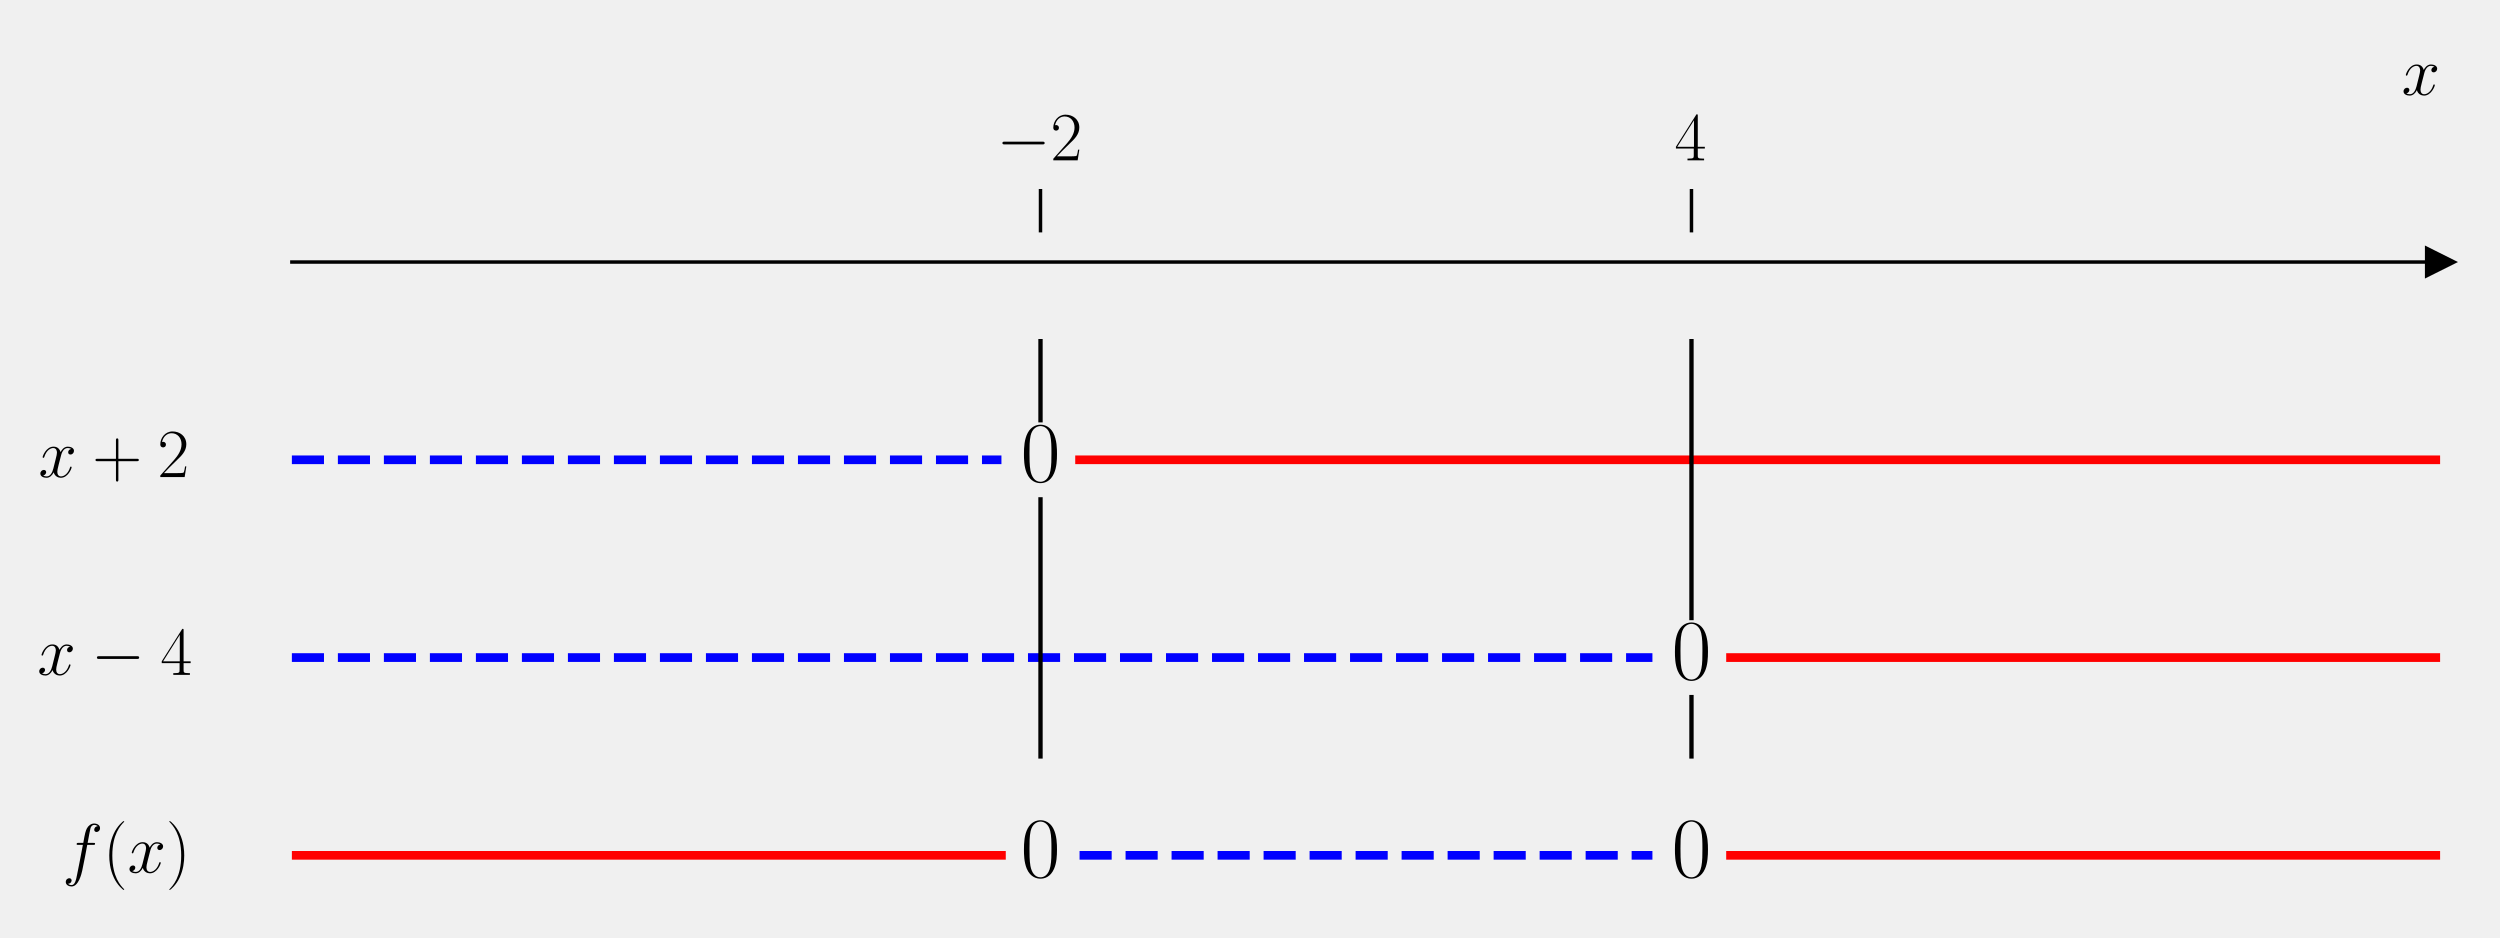
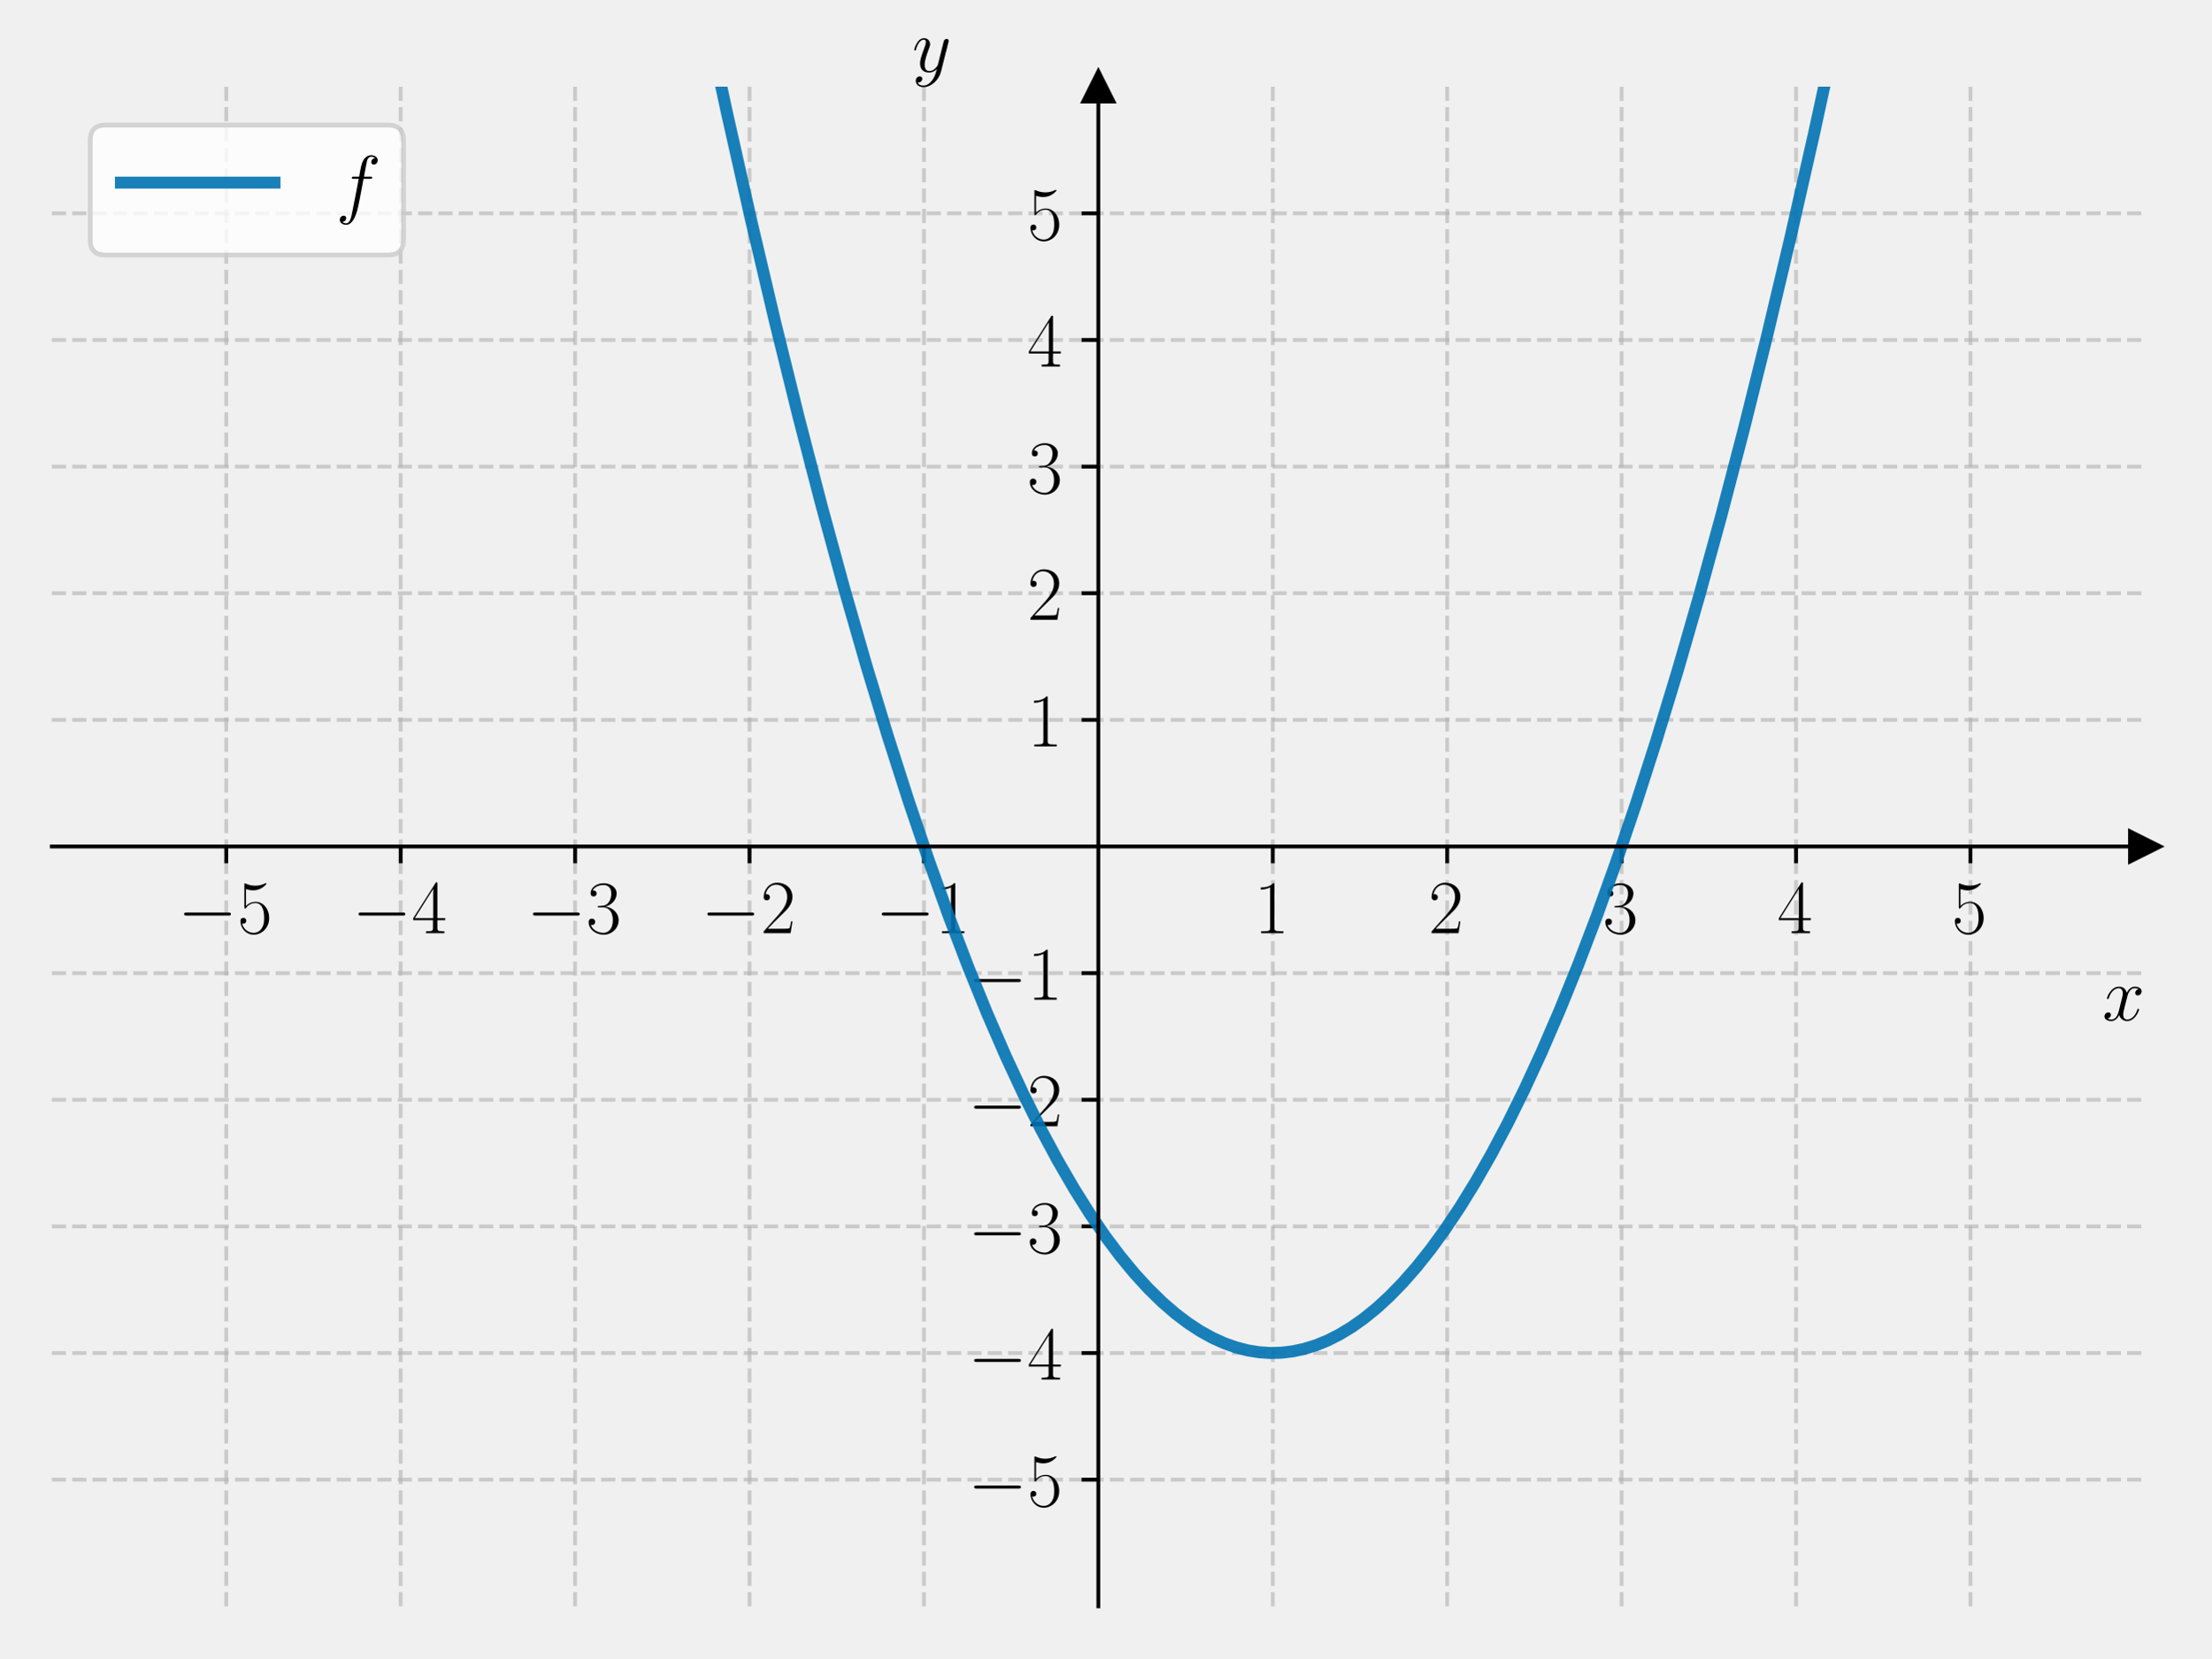
- <svg xmlns="http://www.w3.org/2000/svg" xmlns:xlink="http://www.w3.org/1999/xlink" width="576pt" height="216pt" viewBox="0 0 576 216" version="1.1">
+ <svg xmlns="http://www.w3.org/2000/svg" xmlns:xlink="http://www.w3.org/1999/xlink" width="460.8pt" height="345.6pt" viewBox="0 0 460.8 345.6" version="1.1">
  <defs>
    <style type="text/css">*{stroke-linejoin: round; stroke-linecap: butt}</style>
  </defs>
  <g id="figure_1">
    <g id="patch_1">
-       <path d="M 0 216  L 576 216  L 576 0  L 0 0  L 0 216  z " style="fill: none" />
+       <path d="M 0 345.6  L 460.8 345.6  L 460.8 0  L 0 0  L 0 345.6  z " style="fill: none" />
    </g>
    <g id="axes_1">
      <g id="patch_2">
-         <path d="M 67.247 203.904  L 562.2 203.904  L 562.2 53.539  L 67.247 53.539  L 67.247 203.904  z " style="fill: none" />
+         <path d="M 10.8 334.8  L 447 334.8  L 447 18.065  L 10.8 18.065  L 10.8 334.8  z " style="fill: none" />
      </g>
      <g id="matplotlib.axis_1">
        <g id="xtick_1">
          <g id="line2d_1">
+             <path d="M 47.15 334.8  L 47.15 18.065  " clip-path="url(#p66d8fdb68d)" style="fill: none; stroke-dasharray: 2.96,1.28; stroke-dashoffset: 0; stroke: #b0b0b0; stroke-opacity: 0.6; stroke-width: 0.8" />
+           </g>
+           <g id="line2d_2">
            <defs>
-               <path id="mb12746d42f" d="M 0 0  L 0 -10  " style="stroke: #000000; stroke-width: 0.8" />
+               <path id="m7417558e84" d="M 0 0  L 0 3.5  " style="stroke: #000000; stroke-width: 0.8" />
            </defs>
            <g>
-               <use xlink:href="#mb12746d42f" x="239.731" y="53.539" style="stroke: #000000; stroke-width: 0.8" />
+               <use xlink:href="#m7417558e84" x="47.15" y="176.432" style="stroke: #000000; stroke-width: 0.8" />
            </g>
          </g>
          <g id="text_1">
-             <g transform="translate(229.6295 36.93918) scale(0.16 -0.16)">
+             <g transform="translate(37.04901 194.5019) scale(0.16 -0.16)">
              <defs>
                <path id="CMSY10-0" d="M 4218 1472  C 4326 1472 4442 1472 4442 1600  C 4442 1728 4326 1728 4218 1728  L 755 1728  C 646 1728 531 1728 531 1600  C 531 1472 646 1472 755 1472  L 4218 1472  z " transform="scale(0.015625)" />
-                 <path id="CMR17-32" d="M 2669 989  L 2554 989  C 2490 536 2438 459 2413 420  C 2381 369 1920 369 1830 369  L 602 369  C 832 619 1280 1072 1824 1597  C 2214 1967 2669 2402 2669 3035  C 2669 3790 2067 4224 1395 4224  C 691 4224 262 3604 262 3030  C 262 2780 448 2748 525 2748  C 589 2748 781 2787 781 3010  C 781 3207 614 3264 525 3264  C 486 3264 448 3258 422 3245  C 544 3790 915 4058 1306 4058  C 1862 4058 2227 3617 2227 3035  C 2227 2479 1901 2000 1536 1584  L 262 146  L 262 0  L 2515 0  L 2669 989  z " transform="scale(0.015625)" />
+                 <path id="CMR17-35" d="M 730 3692  C 794 3666 1056 3584 1325 3584  C 1920 3584 2246 3911 2432 4100  C 2432 4157 2432 4192 2394 4192  C 2387 4192 2374 4192 2323 4163  C 2099 4058 1837 3973 1517 3973  C 1325 3973 1037 3999 723 4139  C 653 4171 640 4171 634 4171  C 602 4171 595 4164 595 4037  L 595 2203  C 595 2089 595 2057 659 2057  C 691 2057 704 2070 736 2114  C 941 2401 1222 2522 1542 2522  C 1766 2522 2246 2382 2246 1289  C 2246 1085 2246 715 2054 421  C 1894 159 1645 25 1370 25  C 947 25 518 320 403 814  C 429 807 480 795 506 795  C 589 795 749 840 749 1038  C 749 1210 627 1280 506 1280  C 358 1280 262 1190 262 1011  C 262 454 704 -128 1382 -128  C 2042 -128 2669 440 2669 1264  C 2669 2030 2170 2624 1549 2624  C 1222 2624 947 2503 730 2274  L 730 3692  z " transform="scale(0.015625)" />
              </defs>
              <use xlink:href="#CMSY10-0" transform="scale(0.996264)" />
-               <use xlink:href="#CMR17-32" transform="translate(77.48747 0) scale(0.996264)" />
+               <use xlink:href="#CMR17-35" transform="translate(77.48747 0) scale(0.996264)" />
            </g>
          </g>
        </g>
        <g id="xtick_2">
-           <g id="line2d_2">
-             <g>
-               <use xlink:href="#mb12746d42f" x="389.716" y="53.539" style="stroke: #000000; stroke-width: 0.8" />
+           <g id="line2d_3">
+             <path d="M 83.5 334.8  L 83.5 18.065  " clip-path="url(#p66d8fdb68d)" style="fill: none; stroke-dasharray: 2.96,1.28; stroke-dashoffset: 0; stroke: #b0b0b0; stroke-opacity: 0.6; stroke-width: 0.8" />
+           </g>
+           <g id="line2d_4">
+             <g>
+               <use xlink:href="#m7417558e84" x="83.5" y="176.432" style="stroke: #000000; stroke-width: 0.8" />
            </g>
          </g>
          <g id="text_2">
-             <g transform="translate(385.8143 36.93918) scale(0.16 -0.16)">
+             <g transform="translate(73.39901 194.5019) scale(0.16 -0.16)">
              <defs>
                <path id="CMR17-34" d="M 2150 4122  C 2150 4256 2144 4256 2029 4256  L 128 1254  L 128 1088  L 1779 1088  L 1779 457  C 1779 224 1766 160 1318 160  L 1197 160  L 1197 0  C 1402 0 1747 0 1965 0  C 2182 0 2528 0 2733 0  L 2733 160  L 2611 160  C 2163 160 2150 224 2150 457  L 2150 1088  L 2803 1088  L 2803 1254  L 2150 1254  L 2150 4122  z M 1798 3703  L 1798 1254  L 256 1254  L 1798 3703  z " transform="scale(0.015625)" />
              </defs>
+               <use xlink:href="#CMSY10-0" transform="scale(0.996264)" />
+               <use xlink:href="#CMR17-34" transform="translate(77.48747 0) scale(0.996264)" />
+             </g>
+           </g>
+         </g>
+         <g id="xtick_3">
+           <g id="line2d_5">
+             <path d="M 119.85 334.8  L 119.85 18.065  " clip-path="url(#p66d8fdb68d)" style="fill: none; stroke-dasharray: 2.96,1.28; stroke-dashoffset: 0; stroke: #b0b0b0; stroke-opacity: 0.6; stroke-width: 0.8" />
+           </g>
+           <g id="line2d_6">
+             <g>
+               <use xlink:href="#m7417558e84" x="119.85" y="176.432" style="stroke: #000000; stroke-width: 0.8" />
+             </g>
+           </g>
+           <g id="text_3">
+             <g transform="translate(109.749 194.5019) scale(0.16 -0.16)">
+               <defs>
+                 <path id="CMR17-33" d="M 1414 2157  C 1984 2157 2234 1662 2234 1090  C 2234 320 1824 25 1453 25  C 1114 25 563 194 390 693  C 422 680 454 680 486 680  C 640 680 755 782 755 948  C 755 1133 614 1216 486 1216  C 378 1216 211 1165 211 926  C 211 335 787 -128 1466 -128  C 2176 -128 2720 430 2720 1085  C 2720 1707 2208 2157 1600 2227  C 2086 2328 2554 2756 2554 3329  C 2554 3820 2048 4179 1472 4179  C 890 4179 378 3829 378 3329  C 378 3110 544 3072 627 3072  C 762 3072 877 3155 877 3321  C 877 3486 762 3569 627 3569  C 602 3569 570 3569 544 3557  C 730 3959 1235 4032 1459 4032  C 1683 4032 2106 3925 2106 3320  C 2106 3143 2080 2828 1862 2550  C 1670 2304 1453 2304 1242 2284  C 1210 2284 1062 2269 1037 2269  C 992 2263 966 2257 966 2208  C 966 2163 973 2157 1101 2157  L 1414 2157  z " transform="scale(0.015625)" />
+               </defs>
+               <use xlink:href="#CMSY10-0" transform="scale(0.996264)" />
+               <use xlink:href="#CMR17-33" transform="translate(77.48747 0) scale(0.996264)" />
+             </g>
+           </g>
+         </g>
+         <g id="xtick_4">
+           <g id="line2d_7">
+             <path d="M 156.2 334.8  L 156.2 18.065  " clip-path="url(#p66d8fdb68d)" style="fill: none; stroke-dasharray: 2.96,1.28; stroke-dashoffset: 0; stroke: #b0b0b0; stroke-opacity: 0.6; stroke-width: 0.8" />
+           </g>
+           <g id="line2d_8">
+             <g>
+               <use xlink:href="#m7417558e84" x="156.2" y="176.432" style="stroke: #000000; stroke-width: 0.8" />
+             </g>
+           </g>
+           <g id="text_4">
+             <g transform="translate(146.099 194.5019) scale(0.16 -0.16)">
+               <defs>
+                 <path id="CMR17-32" d="M 2669 989  L 2554 989  C 2490 536 2438 459 2413 420  C 2381 369 1920 369 1830 369  L 602 369  C 832 619 1280 1072 1824 1597  C 2214 1967 2669 2402 2669 3035  C 2669 3790 2067 4224 1395 4224  C 691 4224 262 3604 262 3030  C 262 2780 448 2748 525 2748  C 589 2748 781 2787 781 3010  C 781 3207 614 3264 525 3264  C 486 3264 448 3258 422 3245  C 544 3790 915 4058 1306 4058  C 1862 4058 2227 3617 2227 3035  C 2227 2479 1901 2000 1536 1584  L 262 146  L 262 0  L 2515 0  L 2669 989  z " transform="scale(0.015625)" />
+               </defs>
+               <use xlink:href="#CMSY10-0" transform="scale(0.996264)" />
+               <use xlink:href="#CMR17-32" transform="translate(77.48747 0) scale(0.996264)" />
+             </g>
+           </g>
+         </g>
+         <g id="xtick_5">
+           <g id="line2d_9">
+             <path d="M 192.55 334.8  L 192.55 18.065  " clip-path="url(#p66d8fdb68d)" style="fill: none; stroke-dasharray: 2.96,1.28; stroke-dashoffset: 0; stroke: #b0b0b0; stroke-opacity: 0.6; stroke-width: 0.8" />
+           </g>
+           <g id="line2d_10">
+             <g>
+               <use xlink:href="#m7417558e84" x="192.55" y="176.432" style="stroke: #000000; stroke-width: 0.8" />
+             </g>
+           </g>
+           <g id="text_5">
+             <g transform="translate(182.449 194.5019) scale(0.16 -0.16)">
+               <defs>
+                 <path id="CMR17-31" d="M 1702 4058  C 1702 4192 1696 4192 1606 4192  C 1357 3916 979 3827 621 3827  C 602 3827 570 3827 563 3808  C 557 3795 557 3782 557 3648  C 755 3648 1088 3686 1344 3839  L 1344 461  C 1344 236 1331 160 781 160  L 589 160  L 589 0  C 896 0 1216 0 1523 0  C 1830 0 2150 0 2458 0  L 2458 160  L 2266 160  C 1715 160 1702 230 1702 458  L 1702 4058  z " transform="scale(0.015625)" />
+               </defs>
+               <use xlink:href="#CMSY10-0" transform="scale(0.996264)" />
+               <use xlink:href="#CMR17-31" transform="translate(77.48747 0) scale(0.996264)" />
+             </g>
+           </g>
+         </g>
+         <g id="xtick_6">
+           <g id="line2d_11">
+             <path d="M 265.25 334.8  L 265.25 18.065  " clip-path="url(#p66d8fdb68d)" style="fill: none; stroke-dasharray: 2.96,1.28; stroke-dashoffset: 0; stroke: #b0b0b0; stroke-opacity: 0.6; stroke-width: 0.8" />
+           </g>
+           <g id="line2d_12">
+             <g>
+               <use xlink:href="#m7417558e84" x="265.25" y="176.432" style="stroke: #000000; stroke-width: 0.8" />
+             </g>
+           </g>
+           <g id="text_6">
+             <g transform="translate(261.348 194.5019) scale(0.16 -0.16)">
+               <use xlink:href="#CMR17-31" transform="scale(0.996264)" />
+             </g>
+           </g>
+         </g>
+         <g id="xtick_7">
+           <g id="line2d_13">
+             <path d="M 301.6 334.8  L 301.6 18.065  " clip-path="url(#p66d8fdb68d)" style="fill: none; stroke-dasharray: 2.96,1.28; stroke-dashoffset: 0; stroke: #b0b0b0; stroke-opacity: 0.6; stroke-width: 0.8" />
+           </g>
+           <g id="line2d_14">
+             <g>
+               <use xlink:href="#m7417558e84" x="301.6" y="176.432" style="stroke: #000000; stroke-width: 0.8" />
+             </g>
+           </g>
+           <g id="text_7">
+             <g transform="translate(297.698 194.5019) scale(0.16 -0.16)">
+               <use xlink:href="#CMR17-32" transform="scale(0.996264)" />
+             </g>
+           </g>
+         </g>
+         <g id="xtick_8">
+           <g id="line2d_15">
+             <path d="M 337.95 334.8  L 337.95 18.065  " clip-path="url(#p66d8fdb68d)" style="fill: none; stroke-dasharray: 2.96,1.28; stroke-dashoffset: 0; stroke: #b0b0b0; stroke-opacity: 0.6; stroke-width: 0.8" />
+           </g>
+           <g id="line2d_16">
+             <g>
+               <use xlink:href="#m7417558e84" x="337.95" y="176.432" style="stroke: #000000; stroke-width: 0.8" />
+             </g>
+           </g>
+           <g id="text_8">
+             <g transform="translate(334.048 194.5019) scale(0.16 -0.16)">
+               <use xlink:href="#CMR17-33" transform="scale(0.996264)" />
+             </g>
+           </g>
+         </g>
+         <g id="xtick_9">
+           <g id="line2d_17">
+             <path d="M 374.3 334.8  L 374.3 18.065  " clip-path="url(#p66d8fdb68d)" style="fill: none; stroke-dasharray: 2.96,1.28; stroke-dashoffset: 0; stroke: #b0b0b0; stroke-opacity: 0.6; stroke-width: 0.8" />
+           </g>
+           <g id="line2d_18">
+             <g>
+               <use xlink:href="#m7417558e84" x="374.3" y="176.432" style="stroke: #000000; stroke-width: 0.8" />
+             </g>
+           </g>
+           <g id="text_9">
+             <g transform="translate(370.398 194.5019) scale(0.16 -0.16)">
              <use xlink:href="#CMR17-34" transform="scale(0.996264)" />
            </g>
          </g>
        </g>
-         <g id="text_3">
-           <g transform="translate(553.3306 21.86959) scale(0.16 -0.16)">
+         <g id="xtick_10">
+           <g id="line2d_19">
+             <path d="M 410.65 334.8  L 410.65 18.065  " clip-path="url(#p66d8fdb68d)" style="fill: none; stroke-dasharray: 2.96,1.28; stroke-dashoffset: 0; stroke: #b0b0b0; stroke-opacity: 0.6; stroke-width: 0.8" />
+           </g>
+           <g id="line2d_20">
+             <g>
+               <use xlink:href="#m7417558e84" x="410.65" y="176.432" style="stroke: #000000; stroke-width: 0.8" />
+             </g>
+           </g>
+           <g id="text_10">
+             <g transform="translate(406.748 194.5019) scale(0.16 -0.16)">
+               <use xlink:href="#CMR17-35" transform="scale(0.996264)" />
+             </g>
+           </g>
+         </g>
+         <g id="text_11">
+           <g transform="translate(438.1306 212.6709) scale(0.16 -0.16)">
            <defs>
              <path id="CMMI12-78" d="M 3034 2606  C 2829 2567 2752 2414 2752 2293  C 2752 2139 2874 2088 2963 2088  C 3155 2088 3290 2254 3290 2427  C 3290 2695 2982 2816 2714 2816  C 2323 2816 2106 2433 2048 2312  C 1901 2816 1504 2816 1389 2816  C 736 2816 390 1980 390 1839  C 390 1814 416 1782 461 1782  C 512 1782 525 1820 538 1846  C 755 2555 1184 2689 1370 2689  C 1658 2689 1715 2420 1715 2267  C 1715 2127 1677 1980 1600 1673  L 1382 798  C 1286 415 1101 64 762 64  C 730 64 570 64 435 147  C 666 192 717 383 717 460  C 717 588 621 664 499 664  C 346 664 179 530 179 326  C 179 57 480 -64 755 -64  C 1062 -64 1280 179 1414 441  C 1517 64 1837 -64 2074 -64  C 2726 -64 3072 773 3072 913  C 3072 945 3046 971 3008 971  C 2950 971 2944 939 2925 888  C 2752 326 2381 64 2093 64  C 1869 64 1747 230 1747 492  C 1747 632 1773 734 1875 1156  L 2099 2024  C 2195 2408 2413 2689 2707 2689  C 2720 2689 2899 2689 3034 2606  z " transform="scale(0.015625)" />
            </defs>
            <use xlink:href="#CMMI12-78" transform="scale(0.996264)" />
          </g>
        </g>
      </g>
-       <g id="matplotlib.axis_2" />
-       <g id="line2d_3">
+       <g id="matplotlib.axis_2">
+         <g id="ytick_1">
+           <g id="line2d_21">
+             <path d="M 10.8 308.405  L 447 308.405  " clip-path="url(#p66d8fdb68d)" style="fill: none; stroke-dasharray: 2.96,1.28; stroke-dashoffset: 0; stroke: #b0b0b0; stroke-opacity: 0.6; stroke-width: 0.8" />
+           </g>
+           <g id="line2d_22">
+             <defs>
+               <path id="m93bd5b681a" d="M 0 0  L -3.5 0  " style="stroke: #000000; stroke-width: 0.8" />
+             </defs>
+             <g>
+               <use xlink:href="#m93bd5b681a" x="228.9" y="308.405" style="stroke: #000000; stroke-width: 0.8" />
+             </g>
+           </g>
+           <g id="text_12">
+             <g transform="translate(201.698 313.9402) scale(0.16 -0.16)">
+               <use xlink:href="#CMSY10-0" transform="scale(0.996264)" />
+               <use xlink:href="#CMR17-35" transform="translate(77.48747 0) scale(0.996264)" />
+             </g>
+           </g>
+         </g>
+         <g id="ytick_2">
+           <g id="line2d_23">
+             <path d="M 10.8 282.011  L 447 282.011  " clip-path="url(#p66d8fdb68d)" style="fill: none; stroke-dasharray: 2.96,1.28; stroke-dashoffset: 0; stroke: #b0b0b0; stroke-opacity: 0.6; stroke-width: 0.8" />
+           </g>
+           <g id="line2d_24">
+             <g>
+               <use xlink:href="#m93bd5b681a" x="228.9" y="282.011" style="stroke: #000000; stroke-width: 0.8" />
+             </g>
+           </g>
+           <g id="text_13">
+             <g transform="translate(201.698 287.5455) scale(0.16 -0.16)">
+               <use xlink:href="#CMSY10-0" transform="scale(0.996264)" />
+               <use xlink:href="#CMR17-34" transform="translate(77.48747 0) scale(0.996264)" />
+             </g>
+           </g>
+         </g>
+         <g id="ytick_3">
+           <g id="line2d_25">
+             <path d="M 10.8 255.616  L 447 255.616  " clip-path="url(#p66d8fdb68d)" style="fill: none; stroke-dasharray: 2.96,1.28; stroke-dashoffset: 0; stroke: #b0b0b0; stroke-opacity: 0.6; stroke-width: 0.8" />
+           </g>
+           <g id="line2d_26">
+             <g>
+               <use xlink:href="#m93bd5b681a" x="228.9" y="255.616" style="stroke: #000000; stroke-width: 0.8" />
+             </g>
+           </g>
+           <g id="text_14">
+             <g transform="translate(201.698 261.1509) scale(0.16 -0.16)">
+               <use xlink:href="#CMSY10-0" transform="scale(0.996264)" />
+               <use xlink:href="#CMR17-33" transform="translate(77.48747 0) scale(0.996264)" />
+             </g>
+           </g>
+         </g>
+         <g id="ytick_4">
+           <g id="line2d_27">
+             <path d="M 10.8 229.222  L 447 229.222  " clip-path="url(#p66d8fdb68d)" style="fill: none; stroke-dasharray: 2.96,1.28; stroke-dashoffset: 0; stroke: #b0b0b0; stroke-opacity: 0.6; stroke-width: 0.8" />
+           </g>
+           <g id="line2d_28">
+             <g>
+               <use xlink:href="#m93bd5b681a" x="228.9" y="229.222" style="stroke: #000000; stroke-width: 0.8" />
+             </g>
+           </g>
+           <g id="text_15">
+             <g transform="translate(201.698 234.7563) scale(0.16 -0.16)">
+               <use xlink:href="#CMSY10-0" transform="scale(0.996264)" />
+               <use xlink:href="#CMR17-32" transform="translate(77.48747 0) scale(0.996264)" />
+             </g>
+           </g>
+         </g>
+         <g id="ytick_5">
+           <g id="line2d_29">
+             <path d="M 10.8 202.827  L 447 202.827  " clip-path="url(#p66d8fdb68d)" style="fill: none; stroke-dasharray: 2.96,1.28; stroke-dashoffset: 0; stroke: #b0b0b0; stroke-opacity: 0.6; stroke-width: 0.8" />
+           </g>
+           <g id="line2d_30">
+             <g>
+               <use xlink:href="#m93bd5b681a" x="228.9" y="202.827" style="stroke: #000000; stroke-width: 0.8" />
+             </g>
+           </g>
+           <g id="text_16">
+             <g transform="translate(201.698 208.3617) scale(0.16 -0.16)">
+               <use xlink:href="#CMSY10-0" transform="scale(0.996264)" />
+               <use xlink:href="#CMR17-31" transform="translate(77.48747 0) scale(0.996264)" />
+             </g>
+           </g>
+         </g>
+         <g id="ytick_6">
+           <g id="line2d_31">
+             <path d="M 10.8 150.038  L 447 150.038  " clip-path="url(#p66d8fdb68d)" style="fill: none; stroke-dasharray: 2.96,1.28; stroke-dashoffset: 0; stroke: #b0b0b0; stroke-opacity: 0.6; stroke-width: 0.8" />
+           </g>
+           <g id="line2d_32">
+             <g>
+               <use xlink:href="#m93bd5b681a" x="228.9" y="150.038" style="stroke: #000000; stroke-width: 0.8" />
+             </g>
+           </g>
+           <g id="text_17">
+             <g transform="translate(214.096 155.5724) scale(0.16 -0.16)">
+               <use xlink:href="#CMR17-31" transform="scale(0.996264)" />
+             </g>
+           </g>
+         </g>
+         <g id="ytick_7">
+           <g id="line2d_33">
+             <path d="M 10.8 123.643  L 447 123.643  " clip-path="url(#p66d8fdb68d)" style="fill: none; stroke-dasharray: 2.96,1.28; stroke-dashoffset: 0; stroke: #b0b0b0; stroke-opacity: 0.6; stroke-width: 0.8" />
+           </g>
+           <g id="line2d_34">
+             <g>
+               <use xlink:href="#m93bd5b681a" x="228.9" y="123.643" style="stroke: #000000; stroke-width: 0.8" />
+             </g>
+           </g>
+           <g id="text_18">
+             <g transform="translate(214.096 129.1778) scale(0.16 -0.16)">
+               <use xlink:href="#CMR17-32" transform="scale(0.996264)" />
+             </g>
+           </g>
+         </g>
+         <g id="ytick_8">
+           <g id="line2d_35">
+             <path d="M 10.8 97.248  L 447 97.248  " clip-path="url(#p66d8fdb68d)" style="fill: none; stroke-dasharray: 2.96,1.28; stroke-dashoffset: 0; stroke: #b0b0b0; stroke-opacity: 0.6; stroke-width: 0.8" />
+           </g>
+           <g id="line2d_36">
+             <g>
+               <use xlink:href="#m93bd5b681a" x="228.9" y="97.248" style="stroke: #000000; stroke-width: 0.8" />
+             </g>
+           </g>
+           <g id="text_19">
+             <g transform="translate(214.096 102.7832) scale(0.16 -0.16)">
+               <use xlink:href="#CMR17-33" transform="scale(0.996264)" />
+             </g>
+           </g>
+         </g>
+         <g id="ytick_9">
+           <g id="line2d_37">
+             <path d="M 10.8 70.854  L 447 70.854  " clip-path="url(#p66d8fdb68d)" style="fill: none; stroke-dasharray: 2.96,1.28; stroke-dashoffset: 0; stroke: #b0b0b0; stroke-opacity: 0.6; stroke-width: 0.8" />
+           </g>
+           <g id="line2d_38">
+             <g>
+               <use xlink:href="#m93bd5b681a" x="228.9" y="70.854" style="stroke: #000000; stroke-width: 0.8" />
+             </g>
+           </g>
+           <g id="text_20">
+             <g transform="translate(214.096 76.38857) scale(0.16 -0.16)">
+               <use xlink:href="#CMR17-34" transform="scale(0.996264)" />
+             </g>
+           </g>
+         </g>
+         <g id="ytick_10">
+           <g id="line2d_39">
+             <path d="M 10.8 44.459  L 447 44.459  " clip-path="url(#p66d8fdb68d)" style="fill: none; stroke-dasharray: 2.96,1.28; stroke-dashoffset: 0; stroke: #b0b0b0; stroke-opacity: 0.6; stroke-width: 0.8" />
+           </g>
+           <g id="line2d_40">
+             <g>
+               <use xlink:href="#m93bd5b681a" x="228.9" y="44.459" style="stroke: #000000; stroke-width: 0.8" />
+             </g>
+           </g>
+           <g id="text_21">
+             <g transform="translate(214.096 49.99395) scale(0.16 -0.16)">
+               <use xlink:href="#CMR17-35" transform="scale(0.996264)" />
+             </g>
+           </g>
+         </g>
+         <g id="text_22">
+           <g transform="translate(190.0877 14.96506) scale(0.16 -0.16)">
+             <defs>
+               <path id="CMMI12-79" d="M 1683 -700  C 1510 -939 1261 -1152 947 -1152  C 870 -1152 563 -1152 467 -889  C 486 -895 518 -895 531 -895  C 723 -895 851 -729 851 -582  C 851 -435 730 -384 634 -384  C 531 -384 307 -458 307 -759  C 307 -1071 582 -1286 947 -1286  C 1587 -1286 2234 -700 2413 6  L 3040 2485  C 3046 2517 3059 2556 3059 2594  C 3059 2689 2982 2753 2886 2753  C 2829 2753 2694 2727 2643 2535  L 2170 658  C 2138 543 2138 530 2086 460  C 1958 281 1747 64 1440 64  C 1082 64 1050 415 1050 588  C 1050 952 1222 1443 1395 1903  C 1466 2088 1504 2178 1504 2305  C 1504 2574 1312 2816 998 2816  C 410 2816 173 1890 173 1839  C 173 1814 198 1782 243 1782  C 301 1782 307 1807 333 1897  C 486 2433 730 2689 979 2689  C 1037 2689 1146 2689 1146 2478  C 1146 2312 1075 2127 979 1884  C 666 1047 666 837 666 683  C 666 77 1101 -64 1421 -64  C 1606 -64 1837 -6 2061 230  L 2067 224  C 1971 -147 1907 -392 1683 -700  z " transform="scale(0.015625)" />
+             </defs>
+             <use xlink:href="#CMMI12-79" transform="scale(0.996264)" />
+           </g>
+         </g>
+       </g>
+       <g id="line2d_41">
        <defs>
-           <path id="m640ab988a5" d="M 3 0  L -3 -3  L -3 3  z " style="stroke: #000000; stroke-linejoin: miter" />
+           <path id="m8ab4c5984c" d="M 3 0  L -3 -3  L -3 3  z " style="stroke: #000000; stroke-linejoin: miter" />
        </defs>
        <g>
-           <use xlink:href="#m640ab988a5" x="562.2" y="60.373" style="stroke: #000000; stroke-linejoin: miter" />
-         </g>
-       </g>
-       <g id="line2d_4">
-         <path d="M 67.247 105.939  L 230.731 105.939  " clip-path="url(#p761140335d)" style="fill: none; stroke-dasharray: 7.4,3.2; stroke-dashoffset: 0; stroke: #0000ff; stroke-width: 2" />
-       </g>
-       <g id="line2d_5">
-         <path d="M 248.73 105.939  L 562.2 105.939  " clip-path="url(#p761140335d)" style="fill: none; stroke: #ff0000; stroke-width: 2; stroke-linecap: square" />
-       </g>
-       <g id="line2d_6">
-         <path d="M 67.247 151.504  L 380.717 151.504  " clip-path="url(#p761140335d)" style="fill: none; stroke-dasharray: 7.4,3.2; stroke-dashoffset: 0; stroke: #0000ff; stroke-width: 2" />
-       </g>
-       <g id="line2d_7">
-         <path d="M 398.715 151.504  L 562.2 151.504  " clip-path="url(#p761140335d)" style="fill: none; stroke: #ff0000; stroke-width: 2; stroke-linecap: square" />
-       </g>
-       <g id="line2d_8">
-         <path d="M 67.247 197.069  L 230.731 197.069  " clip-path="url(#p761140335d)" style="fill: none; stroke: #ff0000; stroke-width: 2; stroke-linecap: square" />
-       </g>
-       <g id="line2d_9">
-         <path d="M 248.73 197.069  L 380.717 197.069  " clip-path="url(#p761140335d)" style="fill: none; stroke-dasharray: 7.4,3.2; stroke-dashoffset: 0; stroke: #0000ff; stroke-width: 2" />
-       </g>
-       <g id="line2d_10">
-         <path d="M 398.715 197.069  L 562.2 197.069  " clip-path="url(#p761140335d)" style="fill: none; stroke: #ff0000; stroke-width: 2; stroke-linecap: square" />
-       </g>
-       <g id="line2d_11">
-         <path d="M 239.731 174.286  L 239.731 115.052  " clip-path="url(#p761140335d)" style="fill: none; stroke: #000000; stroke-linecap: square" />
-       </g>
-       <g id="line2d_12">
-         <path d="M 239.731 96.826  L 239.731 78.599  " clip-path="url(#p761140335d)" style="fill: none; stroke: #000000; stroke-linecap: square" />
-       </g>
-       <g id="line2d_13">
-         <path d="M 389.716 174.286  L 389.716 160.617  " clip-path="url(#p761140335d)" style="fill: none; stroke: #000000; stroke-linecap: square" />
-       </g>
-       <g id="line2d_14">
-         <path d="M 389.716 142.391  L 389.716 78.599  " clip-path="url(#p761140335d)" style="fill: none; stroke: #000000; stroke-linecap: square" />
+           <use xlink:href="#m8ab4c5984c" x="447" y="176.432" style="stroke: #000000; stroke-linejoin: miter" />
+         </g>
+       </g>
+       <g id="line2d_42">
+         <defs>
+           <path id="m782a2c3932" d="M 0 -3  L -3 3  L 3 3  z " style="stroke: #000000; stroke-linejoin: miter" />
+         </defs>
+         <g>
+           <use xlink:href="#m782a2c3932" x="228.9" y="18.065" style="stroke: #000000; stroke-linejoin: miter" />
+         </g>
+       </g>
+       <g id="line2d_43">
+         <path d="M 146.222 -1  L 151.407 23.117  L 156.52 45.849  L 161.526 67.097  L 166.426 86.922  L 171.219 105.388  L 175.906 122.557  L 180.487 138.487  L 184.96 153.238  L 189.328 166.866  L 193.589 179.427  L 197.743 190.976  L 201.791 201.566  L 205.732 211.248  L 209.567 220.073  L 213.295 228.089  L 216.916 235.344  L 220.432 241.885  L 223.84 247.757  L 227.142 253.002  L 230.338 257.663  L 233.427 261.781  L 236.41 265.395  L 239.286 268.544  L 242.162 271.362  L 244.931 273.764  L 247.594 275.784  L 250.151 277.457  L 252.707 278.868  L 255.157 279.976  L 257.607 280.844  L 260.057 281.472  L 262.401 281.849  L 264.744 282.006  L 267.087 281.943  L 269.431 281.662  L 271.774 281.16  L 274.224 280.402  L 276.674 279.404  L 279.124 278.165  L 281.681 276.618  L 284.237 274.809  L 286.9 272.647  L 289.563 270.202  L 292.333 267.359  L 295.209 264.082  L 298.191 260.334  L 301.174 256.231  L 304.263 251.607  L 307.459 246.422  L 310.761 240.636  L 314.169 234.206  L 317.685 227.089  L 321.306 219.24  L 325.034 210.613  L 328.869 201.16  L 332.81 190.833  L 336.858 179.58  L 341.012 167.35  L 345.273 154.091  L 349.641 139.747  L 354.114 124.263  L 358.695 107.582  L 363.382 89.646  L 368.175 70.394  L 373.075 49.766  L 378.081 27.699  L 383.194 4.128  L 384.278 -1  L 384.278 -1  " clip-path="url(#p66d8fdb68d)" style="fill: none; stroke: #0072b2; stroke-opacity: 0.9; stroke-width: 2.5; stroke-linecap: square" />
      </g>
      <g id="patch_3">
-         <path d="M 67.247 203.904  L 67.247 53.539  " style="fill: none" />
+         <path d="M 228.9 334.8  L 228.9 18.065  " style="fill: none; stroke: #000000; stroke-width: 0.8; stroke-linejoin: miter; stroke-linecap: square" />
      </g>
      <g id="patch_4">
-         <path d="M 562.2 203.904  L 562.2 53.539  " style="fill: none" />
+         <path d="M 447 334.8  L 447 18.065  " style="fill: none" />
      </g>
      <g id="patch_5">
-         <path d="M 67.247 60.373  L 562.2 60.373  " style="fill: none; stroke: #000000; stroke-width: 0.8; stroke-linejoin: miter; stroke-linecap: square" />
+         <path d="M 10.8 176.432  L 447 176.432  " style="fill: none; stroke: #000000; stroke-width: 0.8; stroke-linejoin: miter; stroke-linecap: square" />
      </g>
      <g id="patch_6">
-         <path d="M 67.247 53.539  L 562.2 53.539  " style="fill: none" />
-       </g>
-       <g id="text_4">
-         <g transform="translate(8.8515 109.9236) scale(0.16 -0.16)">
-           <defs>
-             <path id="CMR17-2b" d="M 2413 1472  L 4109 1472  C 4198 1472 4307 1472 4307 1580  C 4307 1695 4205 1695 4109 1695  L 2413 1695  L 2413 3386  C 2413 3475 2413 3584 2304 3584  C 2189 3584 2189 3482 2189 3386  L 2189 1695  L 493 1695  C 403 1695 294 1695 294 1587  C 294 1472 397 1472 493 1472  L 2189 1472  L 2189 -218  C 2189 -307 2189 -416 2298 -416  C 2413 -416 2413 -314 2413 -218  L 2413 1472  z " transform="scale(0.015625)" />
-           </defs>
-           <use xlink:href="#CMMI12-78" transform="scale(0.996264)" />
-           <use xlink:href="#CMR17-2b" transform="translate(77.57327 0) scale(0.996264)" />
-           <use xlink:href="#CMR17-32" transform="translate(171.4273 0) scale(0.996264)" />
-         </g>
-       </g>
-       <g id="text_5">
-         <g transform="translate(235.1615 110.9193) scale(0.2 -0.2)">
-           <defs>
-             <path id="CMR17-30" d="M 2688 2025  C 2688 2416 2682 3080 2413 3591  C 2176 4039 1798 4198 1466 4198  C 1158 4198 768 4058 525 3597  C 269 3118 243 2524 243 2025  C 243 1661 250 1106 448 619  C 723 -39 1216 -128 1466 -128  C 1760 -128 2208 -7 2470 600  C 2662 1042 2688 1559 2688 2025  z M 1466 -26  C 1056 -26 813 325 723 812  C 653 1188 653 1738 653 2096  C 653 2588 653 2997 736 3387  C 858 3929 1216 4096 1466 4096  C 1728 4096 2067 3923 2189 3400  C 2272 3036 2278 2607 2278 2096  C 2278 1680 2278 1169 2202 792  C 2067 95 1690 -26 1466 -26  z " transform="scale(0.015625)" />
-           </defs>
-           <use xlink:href="#CMR17-30" transform="scale(0.996264)" />
-         </g>
-       </g>
-       <g id="text_6">
-         <g transform="translate(8.593039 155.4888) scale(0.16 -0.16)">
-           <use xlink:href="#CMMI12-78" transform="scale(0.996264)" />
-           <use xlink:href="#CMSY10-0" transform="translate(77.57327 0) scale(0.996264)" />
-           <use xlink:href="#CMR17-34" transform="translate(177.1999 0) scale(0.996264)" />
-         </g>
-       </g>
-       <g id="text_7">
-         <g transform="translate(385.1473 156.4844) scale(0.2 -0.2)">
-           <use xlink:href="#CMR17-30" transform="scale(0.996264)" />
-         </g>
-       </g>
-       <g id="text_8">
-         <g transform="translate(14.34475 201.054) scale(0.16 -0.16)">
-           <defs>
-             <path id="CMMI12-66" d="M 2854 2566  C 2982 2566 3034 2566 3034 2688  C 3034 2752 2982 2752 2867 2752  L 2349 2752  C 2470 3429 2560 3897 2611 4107  C 2650 4265 2784 4416 2950 4416  C 3085 4416 3219 4358 3283 4298  C 3034 4272 2957 4082 2957 3969  C 2957 3837 3053 3759 3174 3759  C 3302 3759 3494 3870 3494 4119  C 3494 4393 3226 4544 2944 4544  C 2669 4544 2400 4334 2272 4078  C 2157 3848 2093 3611 1946 2752  L 1517 2752  C 1395 2752 1331 2752 1331 2637  C 1331 2566 1370 2566 1498 2566  L 1907 2566  C 1792 1976 1530 542 1382 -137  C 1274 -689 1178 -1152 858 -1152  C 838 -1152 653 -1152 538 -1031  C 864 -1005 864 -726 864 -720  C 864 -593 768 -517 646 -517  C 518 -517 326 -625 326 -867  C 326 -1140 608 -1280 858 -1280  C 1510 -1280 1779 -118 1850 199  C 1965 688 2278 2376 2310 2566  L 2854 2566  z " transform="scale(0.015625)" />
-             <path id="CMR17-28" d="M 1958 -1561  C 1958 -1555 1958 -1542 1939 -1523  C 1645 -1224 858 -407 858 1581  C 858 3569 1632 4379 1946 4697  C 1946 4704 1958 4717 1958 4736  C 1958 4755 1939 4768 1914 4768  C 1843 4768 1299 4296 986 3594  C 666 2887 576 2199 576 1588  C 576 1128 621 351 1005 -471  C 1312 -1135 1837 -1600 1914 -1600  C 1946 -1600 1958 -1587 1958 -1561  z " transform="scale(0.015625)" />
-             <path id="CMR17-29" d="M 1683 1581  C 1683 2040 1638 2817 1254 3639  C 947 4303 422 4768 346 4768  C 326 4768 301 4761 301 4729  C 301 4717 307 4710 314 4697  C 621 4378 1402 3568 1402 1584  C 1402 -407 627 -1217 314 -1537  C 307 -1549 301 -1556 301 -1568  C 301 -1600 326 -1600 346 -1600  C 416 -1600 960 -1128 1274 -426  C 1594 281 1683 969 1683 1581  z " transform="scale(0.015625)" />
-           </defs>
-           <use xlink:href="#CMMI12-66" transform="scale(0.996264)" />
-           <use xlink:href="#CMR17-28" transform="translate(58.72031 0) scale(0.996264)" />
-           <use xlink:href="#CMMI12-78" transform="translate(94.00107 0) scale(0.996264)" />
-           <use xlink:href="#CMR17-29" transform="translate(149.4351 0) scale(0.996264)" />
-         </g>
-       </g>
-       <g id="text_9">
-         <g transform="translate(235.1615 202.0496) scale(0.2 -0.2)">
-           <use xlink:href="#CMR17-30" transform="scale(0.996264)" />
-         </g>
-       </g>
-       <g id="text_10">
-         <g transform="translate(385.1473 202.0496) scale(0.2 -0.2)">
-           <use xlink:href="#CMR17-30" transform="scale(0.996264)" />
+         <path d="M 10.8 18.065  L 447 18.065  " style="fill: none" />
+       </g>
+       <g id="legend_1">
+         <g id="patch_7">
+           <path d="M 22 53.164  L 80.893 53.164  Q 84.093 53.164 84.093 49.964  L 84.093 29.265  Q 84.093 26.065 80.893 26.065  L 22 26.065  Q 18.8 26.065 18.8 29.265  L 18.8 49.964  Q 18.8 53.164 22 53.164  z " style="fill: #ffffff; opacity: 0.8; stroke: #cccccc; stroke-linejoin: miter" />
+         </g>
+         <g id="line2d_44">
+           <path d="M 25.2 38.065  L 41.2 38.065  L 57.2 38.065  " style="fill: none; stroke: #0072b2; stroke-opacity: 0.9; stroke-width: 2.5; stroke-linecap: square" />
+         </g>
+         <g id="text_23">
+           <g transform="translate(70 43.66453) scale(0.16 -0.16)">
+             <defs>
+               <path id="CMMI12-66" d="M 2854 2566  C 2982 2566 3034 2566 3034 2688  C 3034 2752 2982 2752 2867 2752  L 2349 2752  C 2470 3429 2560 3897 2611 4107  C 2650 4265 2784 4416 2950 4416  C 3085 4416 3219 4358 3283 4298  C 3034 4272 2957 4082 2957 3969  C 2957 3837 3053 3759 3174 3759  C 3302 3759 3494 3870 3494 4119  C 3494 4393 3226 4544 2944 4544  C 2669 4544 2400 4334 2272 4078  C 2157 3848 2093 3611 1946 2752  L 1517 2752  C 1395 2752 1331 2752 1331 2637  C 1331 2566 1370 2566 1498 2566  L 1907 2566  C 1792 1976 1530 542 1382 -137  C 1274 -689 1178 -1152 858 -1152  C 838 -1152 653 -1152 538 -1031  C 864 -1005 864 -726 864 -720  C 864 -593 768 -517 646 -517  C 518 -517 326 -625 326 -867  C 326 -1140 608 -1280 858 -1280  C 1510 -1280 1779 -118 1850 199  C 1965 688 2278 2376 2310 2566  L 2854 2566  z " transform="scale(0.015625)" />
+             </defs>
+             <use xlink:href="#CMMI12-66" transform="scale(0.996264)" />
+           </g>
        </g>
      </g>
    </g>
  </g>
  <defs>
-     <clipPath id="p761140335d">
-       <rect x="67.247" y="53.539" width="494.953" height="150.365" />
+     <clipPath id="p66d8fdb68d">
+       <rect x="10.8" y="18.065" width="436.2" height="316.735" />
    </clipPath>
  </defs>
</svg>
